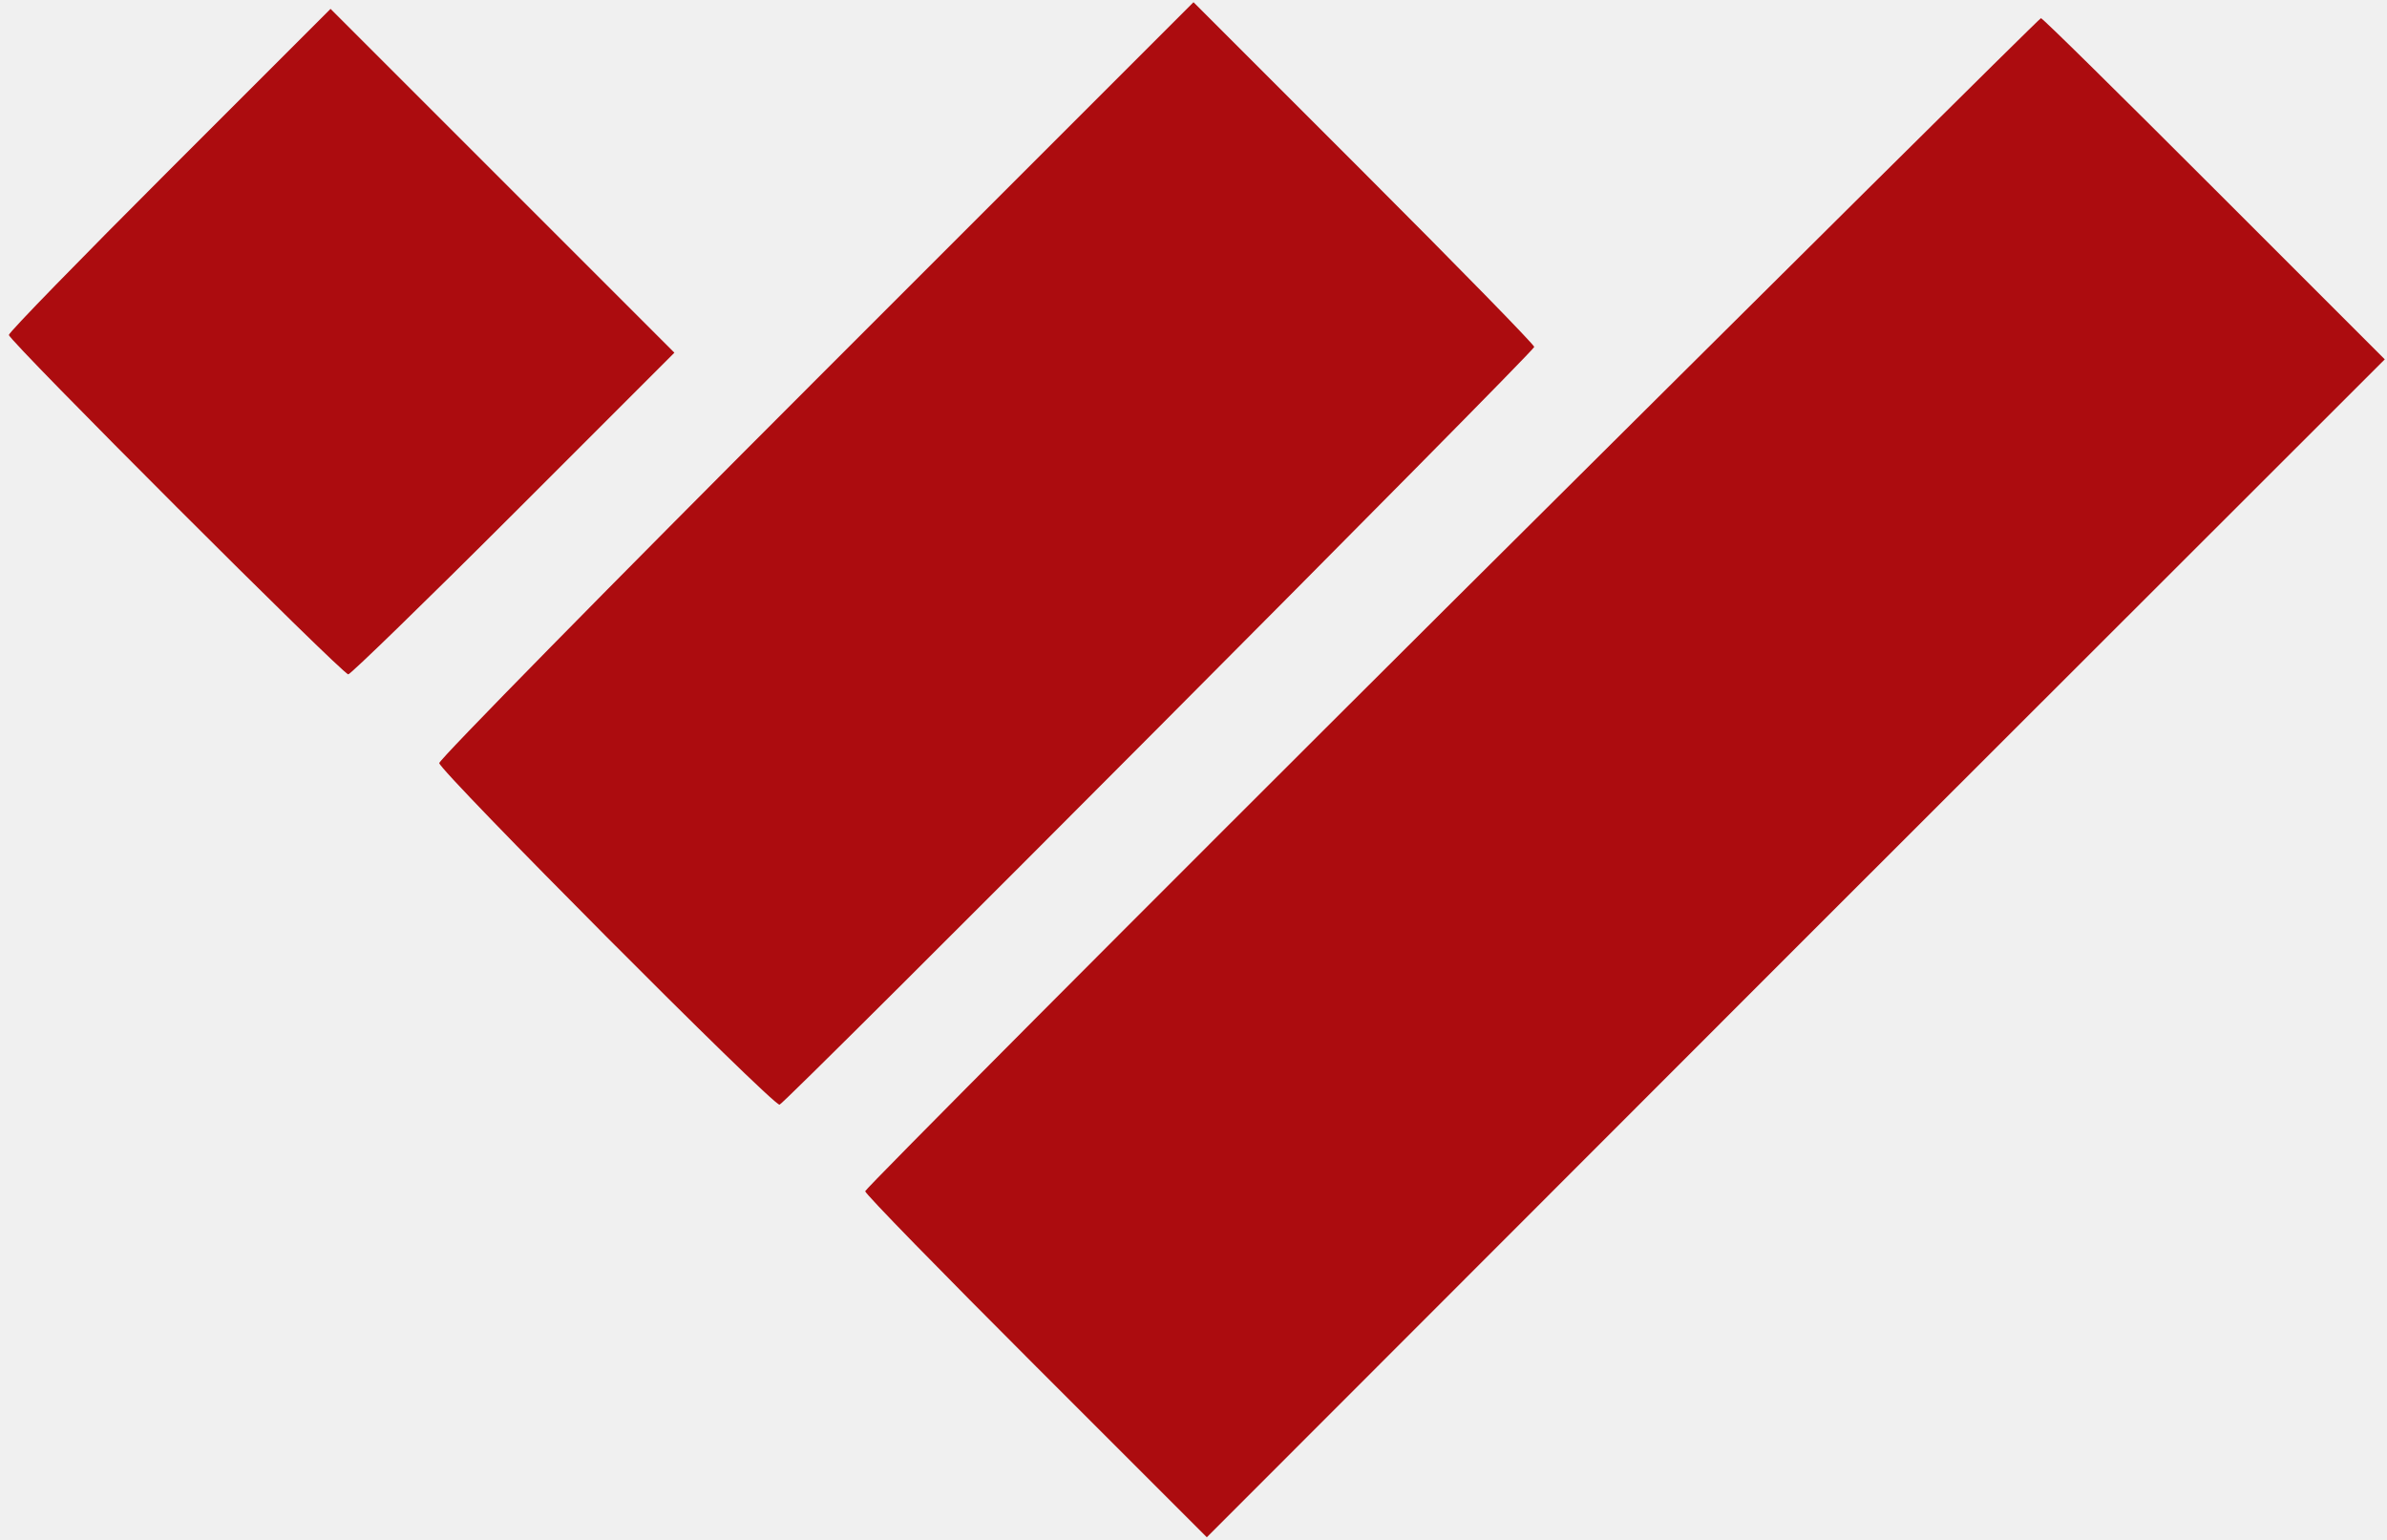
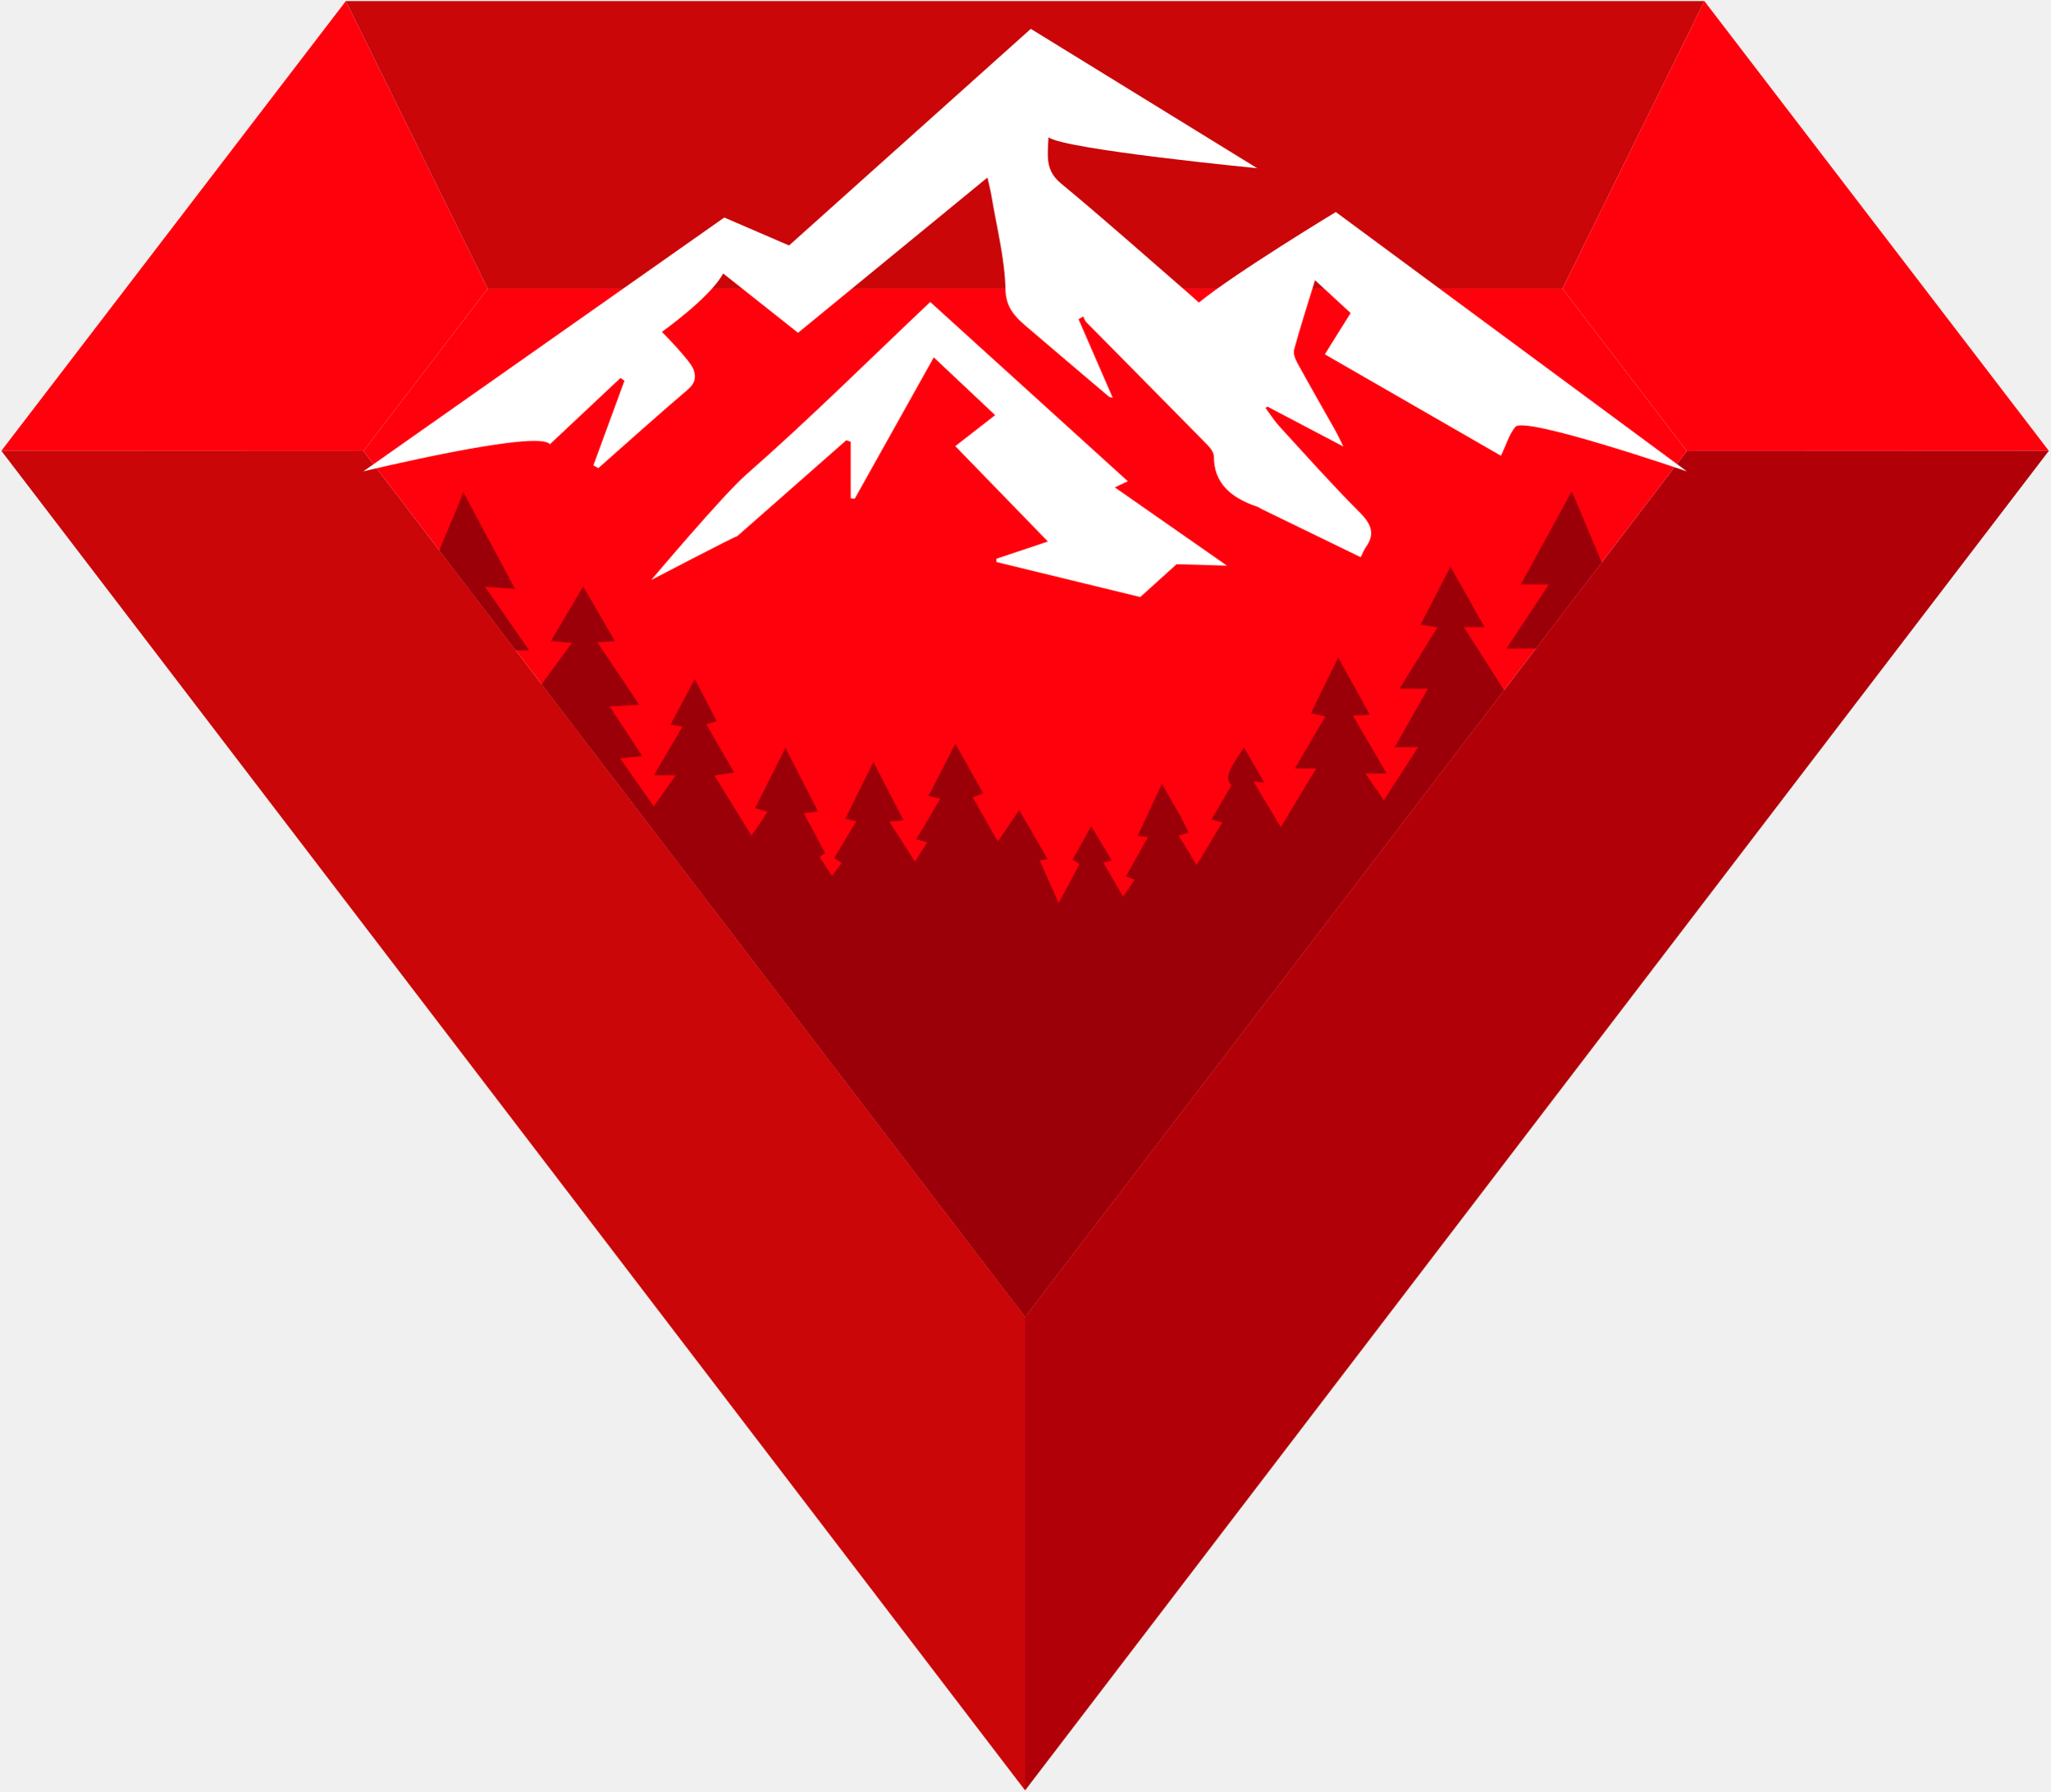
- <svg xmlns="http://www.w3.org/2000/svg" version="1.0" viewBox="0 0 538 347" preserveAspectRatio="xMidYMid meet">
-   <g transform="translate(0,347) scale(0.1,-0.1)" fill="#AC0C0F" stroke="none">
-     <path d="M1840 2615 c-467 -467 -850 -857 -850 -865 0 -17 749 -770 767 -770 10 0 1695 1692 1701 1708 1 4 -171 180 -383 392 l-385 385 -850 -850z" />
-     <path d="M382 3087 c-199 -199 -362 -366 -362 -372 0 -13 752 -765 765 -765 5 0 173 163 373 363 l362 362 -388 388 -387 387 -363 -363z" />
-     <path d="M3272 2112 c-727 -724 -1322 -1322 -1322 -1327 0 -6 173 -183 385 -395 l385 -385 1327 1328 1328 1327 -385 385 c-212 212 -387 385 -390 384 -3 0 -600 -593 -1328 -1317z" />
-   </g>
+ <svg xmlns="http://www.w3.org/2000/svg" width="1134" height="991" viewBox="0 0 1134 991" fill="none">
+   <path d="M269.769 159.623L191.266 0.605L0.75 249.334L200.97 249.438L269.769 159.623Z" fill="#FF000D" />
+   <path d="M567.003 0.605H274.438H191.266L269.769 159.623H391.185H864.238L942.747 0.605H567.003Z" fill="#CA0608" />
+   <path d="M242.511 303.788L200.97 249.438L0.75 249.334L56.333 322.063L567.003 990.229V728.358L242.511 303.788Z" fill="#CA0608" />
+   <path d="M988.512 60.355L942.747 0.605L864.238 159.623L884.88 186.566L933.039 249.438L1133.26 249.334L988.512 60.355Z" fill="#FF000D" />
+   <path d="M933.039 249.438L896.531 297.21L568.81 725.992L567.003 728.358V990.229L593.036 956.169L1081.6 316.916L1133.26 249.334L933.039 249.438Z" fill="#B20009" />
+   <path d="M200.97 249.438L269.769 159.623H864.238L933.039 249.438L567.003 728.358L200.97 249.438Z" fill="#FF000D" />
+   <path d="M304.13 245.742C298.29 237.108 200.97 260.691 200.97 260.691L400.612 120.299L436.443 135.755L570.165 15.954L695.389 93.025C695.389 93.025 588.302 82.62 579.952 75.897C579.439 86.259 578.03 94.158 586.849 101.446C610.043 120.614 632.384 140.529 655.04 160.161C657.829 162.57 660.531 165.022 663.127 167.336C683.231 150.933 738.868 117.261 738.868 117.261L933.039 260.691C933.039 260.691 843.317 229.872 838.212 236.083C834.663 240.38 833.197 245.924 830.233 252.063C797.363 233.133 764.985 214.493 732.803 195.967C737.736 188.078 742.188 180.955 747.071 173.13C740.755 167.301 734.453 161.499 727.376 154.971C723.196 168.626 719.221 180.889 715.851 193.272C715.203 195.573 716.428 198.556 717.683 200.865C724.609 213.516 731.843 226.049 738.916 238.642C740.128 240.8 741.128 243.037 743.071 246.97C727.828 238.952 714.488 231.933 701.145 224.914C700.754 225.136 700.368 225.36 699.965 225.577C702.554 229.04 704.83 232.703 707.78 235.925C722.442 251.924 736.836 268.113 752.275 283.571C758.642 289.934 760.625 295.444 755.516 302.607C754.441 304.116 753.828 305.862 752.641 308.178C734.222 299.209 716.111 290.415 698 281.614C697.086 281.17 696.261 280.524 695.282 280.198C680.509 275.219 671.379 266.902 671.446 252.576C671.461 250.386 669.6 247.849 667.822 246.034C645.553 223.361 623.155 200.802 600.846 178.176C600.003 177.322 599.702 176.08 599.154 175.019C598.29 175.537 597.423 176.042 596.577 176.555C602.804 190.889 609.045 205.218 615.476 219.991C614.547 219.742 613.788 219.728 613.389 219.391C597.982 206.345 582.602 193.286 567.244 180.174C560.786 174.662 556.364 169.469 556.158 160.199C555.791 143.008 551.313 125.868 548.461 108.715C547.839 104.978 546.855 101.266 546.172 98.192C511.397 126.697 476.654 155.179 441.413 184.062C427.841 173.311 414.392 162.648 399.991 151.239C392.895 164.568 366.093 183.544 366.093 183.544C366.093 183.544 381.865 199.323 383.636 204.446C385.229 209.09 384.297 212.18 380.151 215.71C363.51 229.893 347.318 244.46 330.967 258.891C330.049 258.394 329.119 257.898 328.197 257.394C333.931 241.792 339.656 226.171 345.381 210.565C344.652 210.058 343.917 209.556 343.187 209.048C330.523 220.941 317.872 232.836 304.13 245.742Z" fill="white" />
+   <path d="M678.686 312.843C678.686 312.843 637.998 284.465 616.614 269.541C619.751 268.075 621.694 267.171 623.838 266.168C586.655 232.449 550.535 199.672 514.523 167.008C480.551 199.143 447.671 231.842 412.627 262.579C399.737 273.868 360.221 320.772 360.221 320.772C360.221 320.772 407.392 296.144 407.782 296.542C427.886 278.858 447.981 261.186 468.076 243.504C468.893 243.783 469.727 244.058 470.549 244.337C470.549 254.756 470.549 265.172 470.549 275.588C471.29 275.66 472.035 275.738 472.781 275.81C487.198 250.015 501.623 224.238 516.5 197.645C528.137 208.604 539.063 218.9 550.425 229.601C542.583 235.699 535.482 241.216 528.38 246.739C545.788 264.676 562.481 281.854 579.604 299.492C569.205 302.97 560.172 306.002 551.14 309.013C551.119 309.622 551.104 310.218 551.072 310.816C577.461 317.251 603.891 323.675 630.72 330.203L650.824 312.031L678.686 312.843Z" fill="white" />
+   <path d="M841.238 323.211C847.478 323.211 851.726 323.211 856.677 323.211C848.801 335.173 841.474 346.312 833.325 358.672C839.781 358.672 844.19 358.672 849.55 358.672L885.962 311.033C880.412 297.851 875.028 285.075 869.399 271.7C859.768 289.327 850.896 305.544 841.238 323.211Z" fill="#9B0008" />
+   <path d="M292.69 359.719C284.061 347.273 276.431 336.253 268.257 324.466C274.028 324.889 278.734 325.233 284.816 325.678C275.142 307.549 266.037 290.489 256.273 272.202C252.068 283.523 247.044 293.898 243.011 304.444L285.257 359.719C287.58 359.719 289.93 359.719 292.69 359.719Z" fill="#9B0008" />
+   <path d="M809.723 346.867C813.821 346.867 816.826 346.867 821.192 346.867C814.728 335.449 808.874 325.096 802.271 313.438C796.262 325.11 791.143 335.055 785.794 345.458C789.408 346.067 792.018 346.501 795.054 347.01C788.068 358.327 781.367 369.175 774.122 380.915C780.381 380.915 784.841 380.915 789.842 380.915C783.73 391.652 777.894 401.891 771.462 413.197C776.481 413.197 779.879 413.197 784.461 413.197C777.789 423.504 771.685 432.931 765.393 442.643C761.891 437.492 758.912 433.103 755.316 427.816C759.532 427.816 762.694 427.816 767.024 427.816C760.518 416.695 754.578 406.554 748.311 395.853C751.531 395.63 753.932 395.466 757.661 395.215C751.821 384.672 746.376 374.839 740.188 363.657C734.667 374.935 729.964 384.539 725.121 394.437C728.437 395.183 730.596 395.674 733.134 396.233C727.577 405.726 722.311 414.702 716.278 424.987C721.157 424.987 723.965 424.987 728.065 424.987C721.283 436.207 715.106 446.439 708.427 457.494C703.157 448.676 698.464 440.825 693.302 432.181C695.687 432.443 696.783 432.572 699.307 432.844C695.256 425.828 691.775 419.806 688.115 413.471C678.91 426.534 677.515 430.994 681.232 434.217C677.562 440.469 673.898 446.721 670.073 453.245C672.511 453.901 673.924 454.285 676.092 454.876C671.238 462.935 666.815 470.287 661.918 478.428C658.25 472.424 655.16 467.383 651.93 462.114C654.139 461.49 655.709 461.039 657.508 460.53C655.852 457.196 654.332 454.138 653.343 452.134L642.696 433.529L635.774 448.352H635.777C634.702 450.65 633.676 452.833 632.666 455.002L632.265 455.852C631.25 458.014 630.244 460.175 629.206 462.394C631.712 462.613 633.376 462.749 634.993 462.896C630.802 470.375 626.823 477.487 622.747 484.757C624.801 485.517 625.897 485.925 627.604 486.546C625.295 489.934 623.431 492.666 621.198 495.928C617.302 489.202 613.852 483.252 610.239 477.021C611.812 476.67 612.899 476.426 615.014 475.96C611.163 469.554 607.664 463.746 603.607 457C599.767 463.836 596.523 469.608 593.294 475.365C594.889 476.466 595.942 477.2 597.083 477.993C593.089 485.439 589.364 492.39 585.568 499.473C581.842 491.074 578.448 483.456 575.064 475.821C576.29 475.645 577.452 475.477 579.481 475.19C574.171 465.998 569.156 457.344 563.75 448.013C559.278 454.613 555.557 460.105 551.965 465.407C547.186 457.061 542.648 449.132 537.998 441.009C539.945 440.27 541.529 439.664 543.802 438.793C538.641 429.573 533.852 421.012 528.428 411.315C523.131 421.632 518.494 430.652 513.617 440.141C516.279 440.815 517.971 441.238 520.052 441.765C515.538 449.433 511.294 456.642 506.831 464.221C509.001 464.798 510.658 465.236 512.893 465.83C510.513 469.591 508.52 472.734 506.082 476.592C501.106 468.806 496.716 461.948 491.934 454.463C494.808 454.172 496.909 453.954 499.762 453.664C494.191 442.906 488.88 432.66 483.067 421.443C477.498 432.732 472.631 442.583 467.595 452.782C470.065 453.406 471.586 453.803 473.574 454.309C469.329 461.371 465.379 467.953 461.425 474.528C463.139 475.672 464.225 476.392 465.582 477.292C463.635 479.88 462.047 481.992 460.188 484.465C457.559 480.443 455.445 477.21 453.328 473.98C454.556 473.073 456.383 471.869 456.325 471.757C452.579 464.53 448.67 457.396 444.565 449.861C447.029 449.513 449.223 449.219 452.454 448.76C446.485 437.142 440.839 426.136 434.42 413.632C428.224 425.957 423.006 436.353 417.69 446.943C420.475 447.778 422.335 448.341 424.586 449.011C421.48 453.589 418.746 457.622 415.65 462.182C408.766 450.976 402.209 440.332 395.19 428.922C398.89 428.348 402.032 427.861 406.065 427.237C400.776 418.081 395.816 409.507 390.686 400.623C392.534 400.035 393.993 399.569 396.411 398.795C392.421 391.142 388.709 384.032 384.314 375.601C379.313 384.929 375.255 392.507 370.866 400.699C373.667 401.19 375.387 401.495 377.503 401.865C372.305 410.684 367.367 419.073 361.642 428.777C366.435 428.777 369.387 428.777 373.739 428.777C369.294 435.09 365.659 440.252 361.606 445.999C355.203 436.865 349.432 428.616 343.018 419.449C347.334 418.972 350.72 418.599 355.223 418.097C349.105 408.823 343.353 400.109 337.162 390.723C342.599 390.393 347.438 390.096 353.541 389.734C345.527 377.796 338.176 366.863 330.345 355.187C334.077 354.961 336.495 354.818 340.117 354.599C334.186 344.396 328.699 334.957 322.549 324.368C316.235 335.029 310.633 344.49 304.696 354.524C309.075 354.904 312.092 355.169 316.322 355.542C310.502 363.5 305.105 370.885 299.573 378.449L566.997 728.346C567.005 728.346 567.012 728.346 567.019 728.346L831.937 381.725C824.36 369.843 817.313 358.787 809.723 346.867Z" fill="#9B0008" />
</svg>
